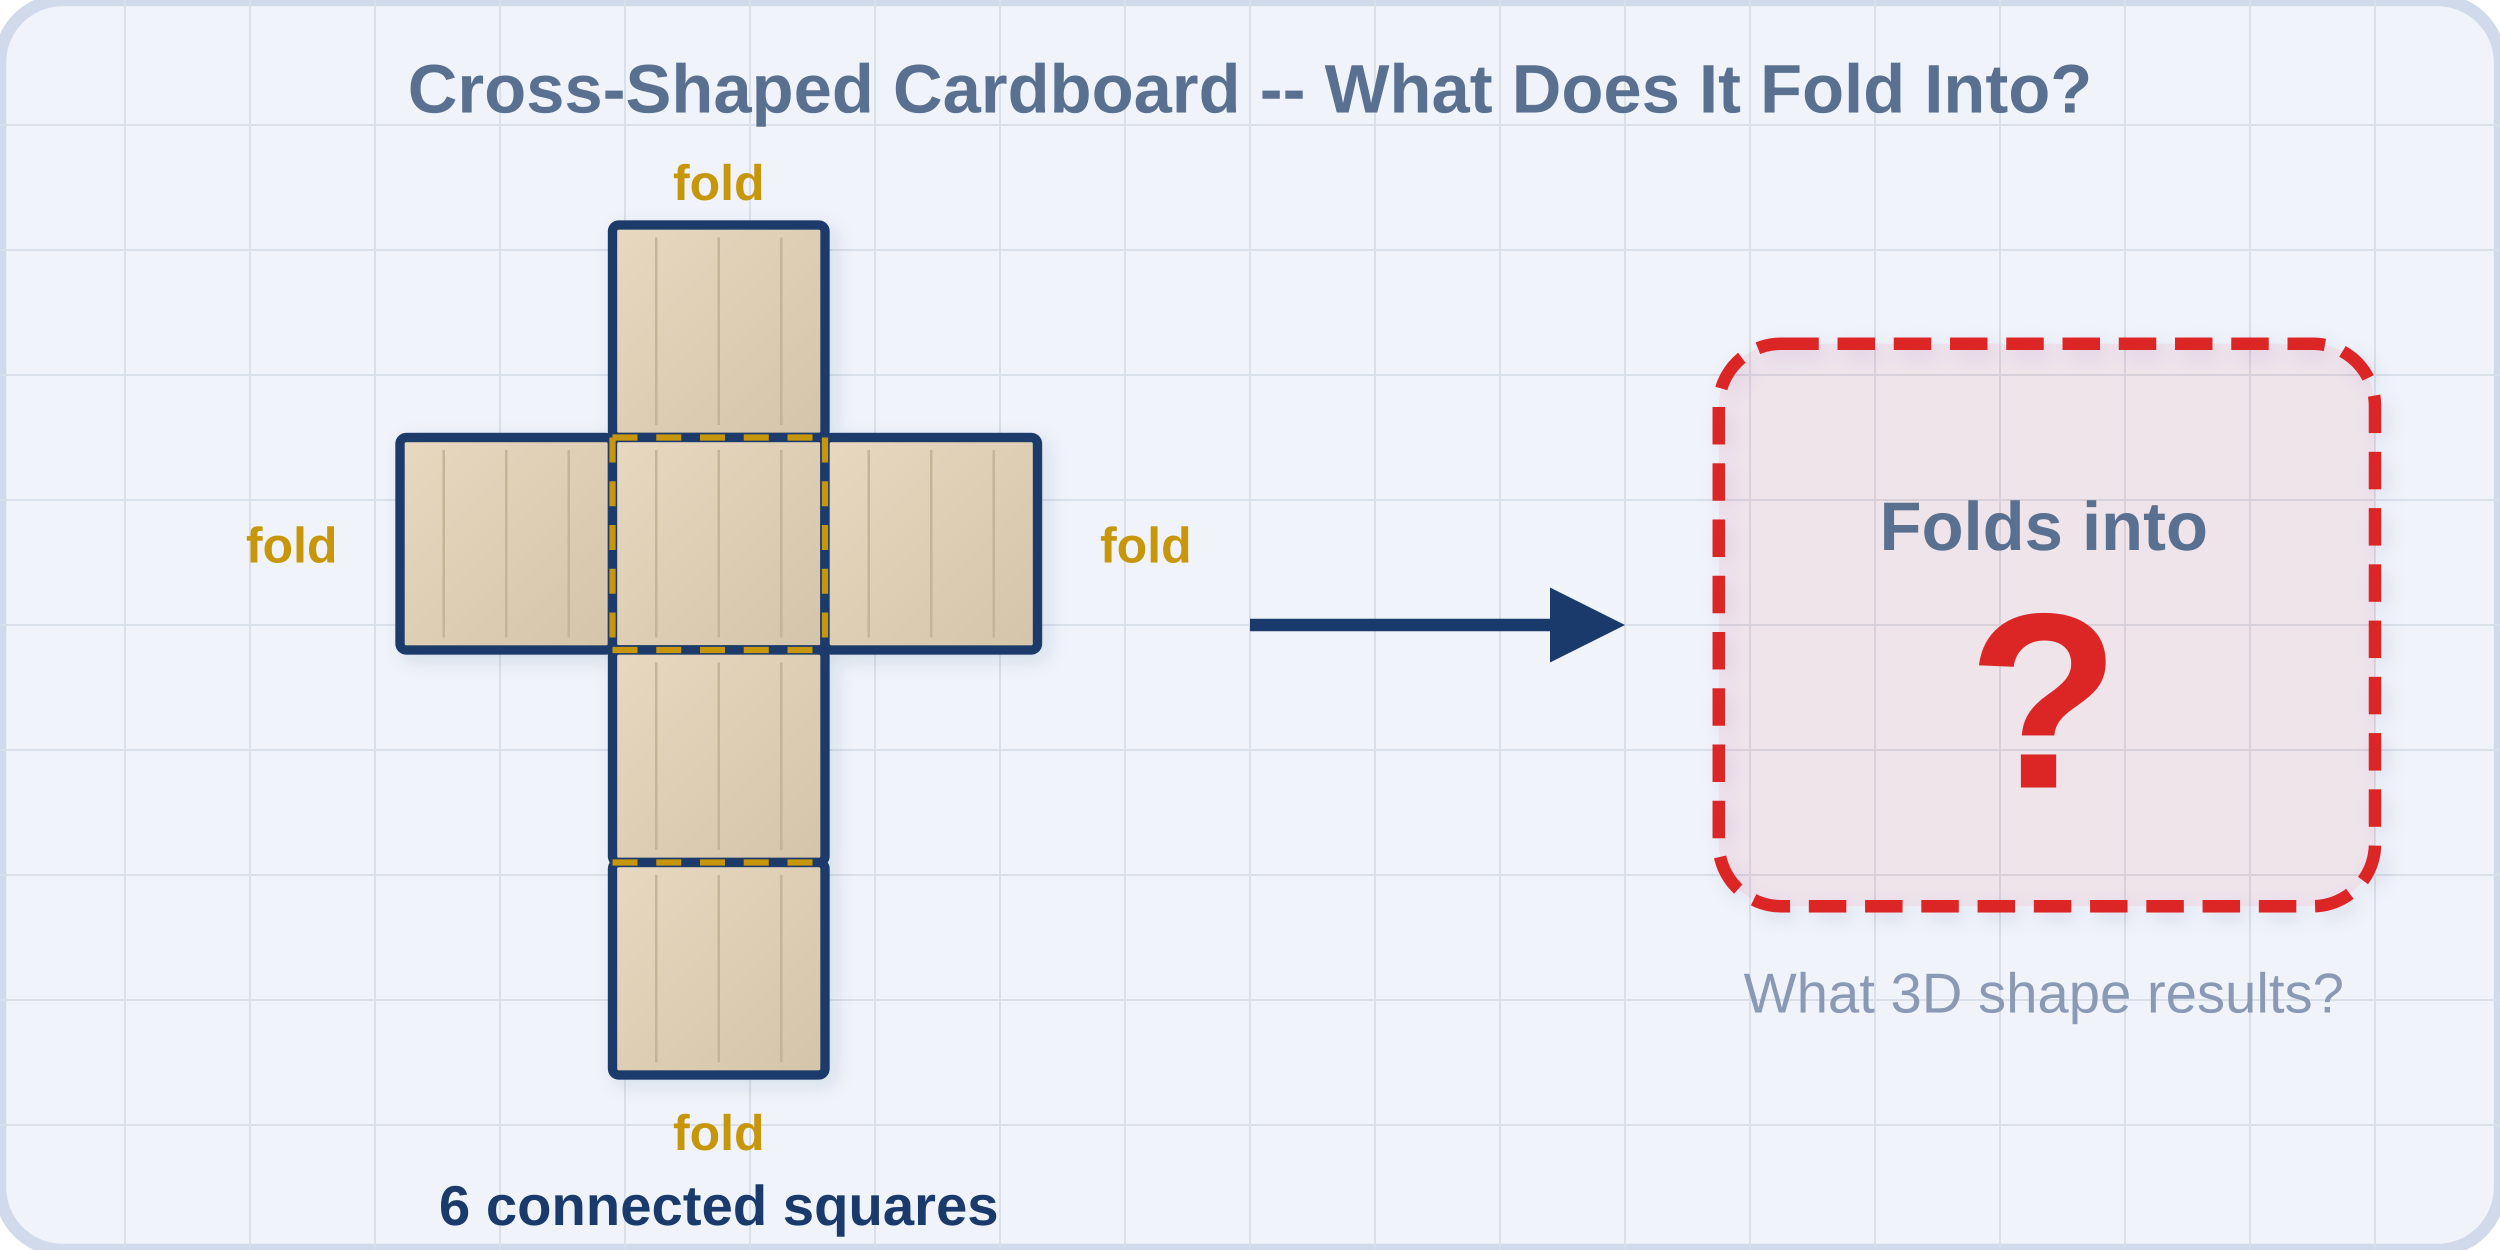
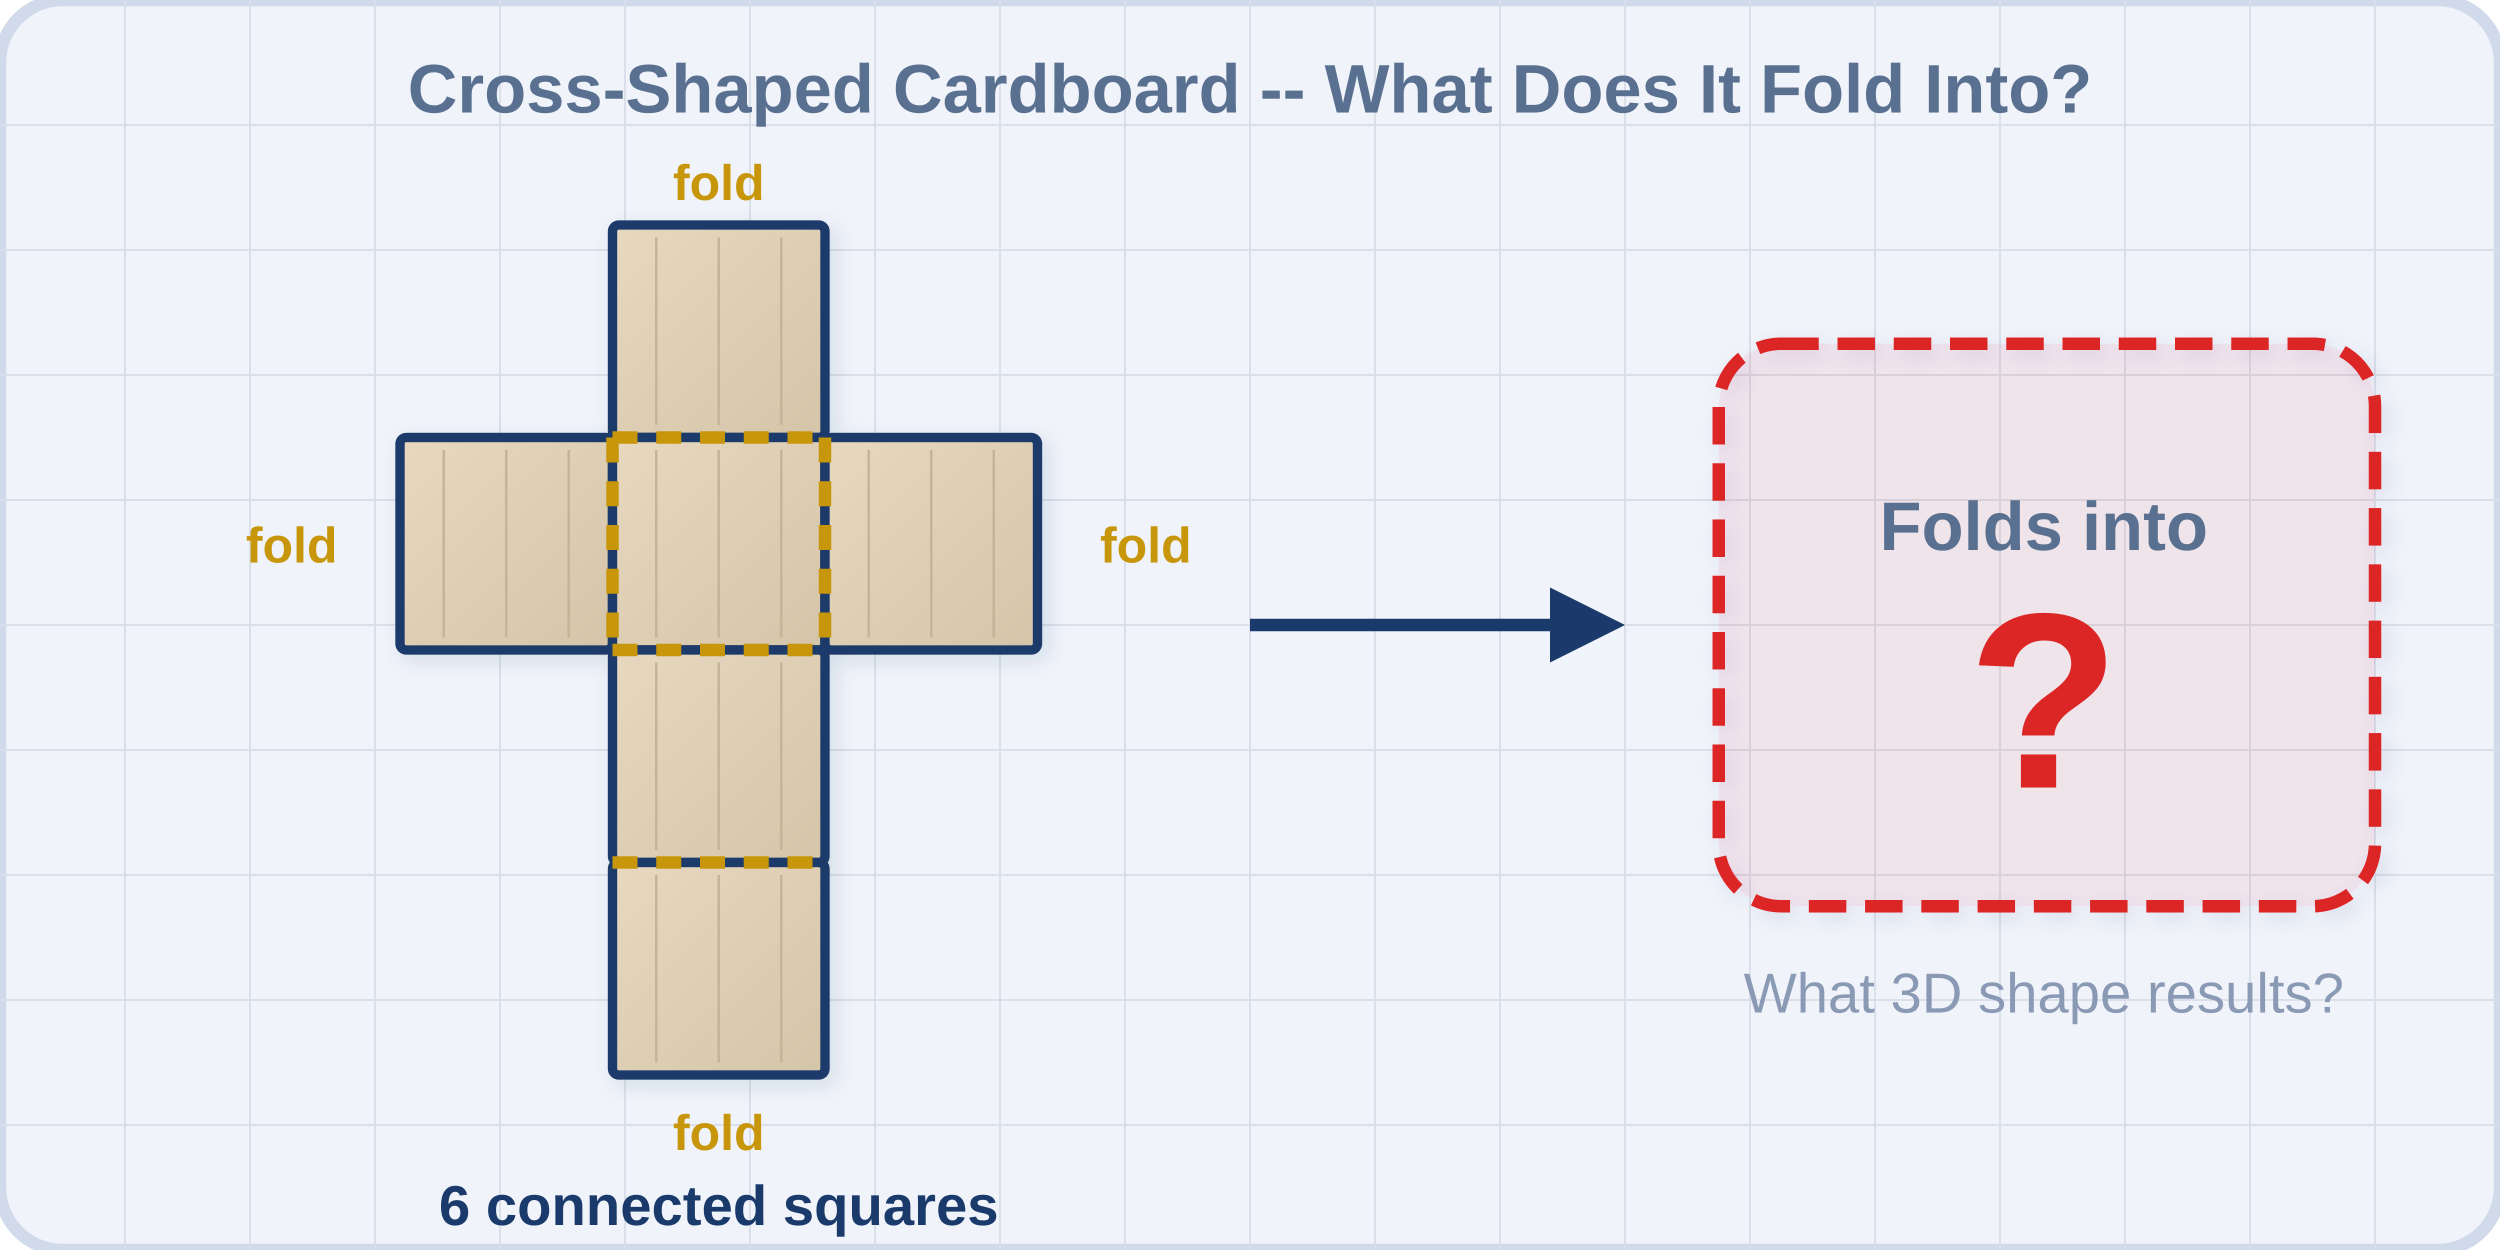
<svg xmlns="http://www.w3.org/2000/svg" width="400" height="200" viewBox="0 0 400 200">
  <defs>
    <linearGradient id="cfCard" x1="0" y1="0" x2="1" y2="1">
      <stop offset="0%" stop-color="#e8d8c0" />
      <stop offset="100%" stop-color="#d4c4a8" />
    </linearGradient>
    <filter id="cfShadow" x="-5%" y="-5%" width="115%" height="115%">
      <feDropShadow dx="1" dy="1" stdDeviation="1.5" flood-color="#1a3a6b" flood-opacity="0.12" />
    </filter>
  </defs>
  <style>
-     @keyframes pulseFold {
-       0%, 100% { stroke-opacity: 0.4; stroke-width: 1.5; }
-       50% { stroke-opacity: 1; stroke-width: 2.5; }
-     }
-     .fold-line { animation: pulseFold 2s ease-in-out infinite; }
    text { font-family: Arial, sans-serif; }
  </style>
  <rect width="400" height="200" rx="10" fill="#f0f4fa" stroke="#d0daea" stroke-width="2" />
  <g stroke="#d8dfe8" stroke-width="0.3">
    <line x1="0" y1="20" x2="400" y2="20" />
    <line x1="0" y1="40" x2="400" y2="40" />
    <line x1="0" y1="60" x2="400" y2="60" />
    <line x1="0" y1="80" x2="400" y2="80" />
    <line x1="0" y1="100" x2="400" y2="100" />
    <line x1="0" y1="120" x2="400" y2="120" />
    <line x1="0" y1="140" x2="400" y2="140" />
    <line x1="0" y1="160" x2="400" y2="160" />
    <line x1="0" y1="180" x2="400" y2="180" />
    <line x1="20" y1="0" x2="20" y2="200" />
    <line x1="40" y1="0" x2="40" y2="200" />
    <line x1="60" y1="0" x2="60" y2="200" />
    <line x1="80" y1="0" x2="80" y2="200" />
    <line x1="100" y1="0" x2="100" y2="200" />
    <line x1="120" y1="0" x2="120" y2="200" />
    <line x1="140" y1="0" x2="140" y2="200" />
    <line x1="160" y1="0" x2="160" y2="200" />
    <line x1="180" y1="0" x2="180" y2="200" />
    <line x1="200" y1="0" x2="200" y2="200" />
    <line x1="220" y1="0" x2="220" y2="200" />
    <line x1="240" y1="0" x2="240" y2="200" />
    <line x1="260" y1="0" x2="260" y2="200" />
    <line x1="280" y1="0" x2="280" y2="200" />
    <line x1="300" y1="0" x2="300" y2="200" />
    <line x1="320" y1="0" x2="320" y2="200" />
    <line x1="340" y1="0" x2="340" y2="200" />
    <line x1="360" y1="0" x2="360" y2="200" />
    <line x1="380" y1="0" x2="380" y2="200" />
  </g>
  <text x="200" y="18" text-anchor="middle" font-size="11" fill="#5a7090" font-weight="600">Cross-Shaped Cardboard -- What Does It Fold Into?</text>
  <g filter="url(#cfShadow)">
    <rect x="98" y="36" width="34" height="34" fill="url(#cfCard)" stroke="#1a3a6b" stroke-width="1.5" rx="1" />
    <line x1="105" y1="38" x2="105" y2="68" stroke="#c4b498" stroke-width="0.4" />
    <line x1="115" y1="38" x2="115" y2="68" stroke="#c4b498" stroke-width="0.4" />
    <line x1="125" y1="38" x2="125" y2="68" stroke="#c4b498" stroke-width="0.4" />
    <rect x="64" y="70" width="34" height="34" fill="url(#cfCard)" stroke="#1a3a6b" stroke-width="1.5" rx="1" />
    <line x1="71" y1="72" x2="71" y2="102" stroke="#c4b498" stroke-width="0.4" />
    <line x1="81" y1="72" x2="81" y2="102" stroke="#c4b498" stroke-width="0.4" />
    <line x1="91" y1="72" x2="91" y2="102" stroke="#c4b498" stroke-width="0.4" />
    <rect x="98" y="70" width="34" height="34" fill="url(#cfCard)" stroke="#1a3a6b" stroke-width="1.5" rx="1" />
    <line x1="105" y1="72" x2="105" y2="102" stroke="#c4b498" stroke-width="0.4" />
    <line x1="115" y1="72" x2="115" y2="102" stroke="#c4b498" stroke-width="0.4" />
    <line x1="125" y1="72" x2="125" y2="102" stroke="#c4b498" stroke-width="0.4" />
    <rect x="132" y="70" width="34" height="34" fill="url(#cfCard)" stroke="#1a3a6b" stroke-width="1.5" rx="1" />
    <line x1="139" y1="72" x2="139" y2="102" stroke="#c4b498" stroke-width="0.4" />
    <line x1="149" y1="72" x2="149" y2="102" stroke="#c4b498" stroke-width="0.4" />
    <line x1="159" y1="72" x2="159" y2="102" stroke="#c4b498" stroke-width="0.4" />
    <rect x="98" y="104" width="34" height="34" fill="url(#cfCard)" stroke="#1a3a6b" stroke-width="1.5" rx="1" />
    <line x1="105" y1="106" x2="105" y2="136" stroke="#c4b498" stroke-width="0.4" />
    <line x1="115" y1="106" x2="115" y2="136" stroke="#c4b498" stroke-width="0.4" />
    <line x1="125" y1="106" x2="125" y2="136" stroke="#c4b498" stroke-width="0.4" />
    <rect x="98" y="138" width="34" height="34" fill="url(#cfCard)" stroke="#1a3a6b" stroke-width="1.5" rx="1" />
    <line x1="105" y1="140" x2="105" y2="170" stroke="#c4b498" stroke-width="0.4" />
    <line x1="115" y1="140" x2="115" y2="170" stroke="#c4b498" stroke-width="0.4" />
    <line x1="125" y1="140" x2="125" y2="170" stroke="#c4b498" stroke-width="0.4" />
  </g>
-   <line x1="98" y1="70" x2="132" y2="70" class="fold-line" stroke="#c8960a" stroke-dasharray="4,3" />
-   <line x1="98" y1="104" x2="132" y2="104" class="fold-line" stroke="#c8960a" stroke-dasharray="4,3" />
-   <line x1="98" y1="70" x2="98" y2="104" class="fold-line" stroke="#c8960a" stroke-dasharray="4,3" />
-   <line x1="132" y1="70" x2="132" y2="104" class="fold-line" stroke="#c8960a" stroke-dasharray="4,3" />
-   <line x1="98" y1="138" x2="132" y2="138" class="fold-line" stroke="#c8960a" stroke-dasharray="4,3" />
+   <line x1="98" y1="70" x2="132" y2="70" stroke="#c8960a" stroke-width="2" stroke-dasharray="4,3" />
+   <line x1="98" y1="104" x2="132" y2="104" stroke="#c8960a" stroke-width="2" stroke-dasharray="4,3" />
+   <line x1="98" y1="70" x2="98" y2="104" stroke="#c8960a" stroke-width="2" stroke-dasharray="4,3" />
+   <line x1="132" y1="70" x2="132" y2="104" stroke="#c8960a" stroke-width="2" stroke-dasharray="4,3" />
+   <line x1="98" y1="138" x2="132" y2="138" stroke="#c8960a" stroke-width="2" stroke-dasharray="4,3" />
  <text x="115" y="32" text-anchor="middle" font-size="8" fill="#c8960a" font-weight="600">fold</text>
  <text x="54" y="90" text-anchor="end" font-size="8" fill="#c8960a" font-weight="600">fold</text>
  <text x="176" y="90" font-size="8" fill="#c8960a" font-weight="600">fold</text>
  <text x="115" y="184" text-anchor="middle" font-size="8" fill="#c8960a" font-weight="600">fold</text>
  <text x="115" y="196" text-anchor="middle" font-size="9" fill="#1a3a6b" font-weight="600">6 connected squares</text>
  <line x1="200" y1="100" x2="250" y2="100" stroke="#1a3a6b" stroke-width="2" />
  <polygon points="248,94 260,100 248,106" fill="#1a3a6b" />
  <rect x="275" y="55" width="105" height="90" rx="10" fill="rgba(220,38,38,0.06)" stroke="#dc2626" stroke-width="2" stroke-dasharray="6,3" filter="url(#cfShadow)" />
  <text x="327" y="88" text-anchor="middle" font-size="11" fill="#5a7090" font-weight="600">Folds into</text>
  <text x="327" y="126" text-anchor="middle" font-size="40" font-weight="700" fill="#dc2626">?</text>
  <text x="327" y="162" text-anchor="middle" font-size="9" fill="#8a9ab5">What 3D shape results?</text>
</svg>
